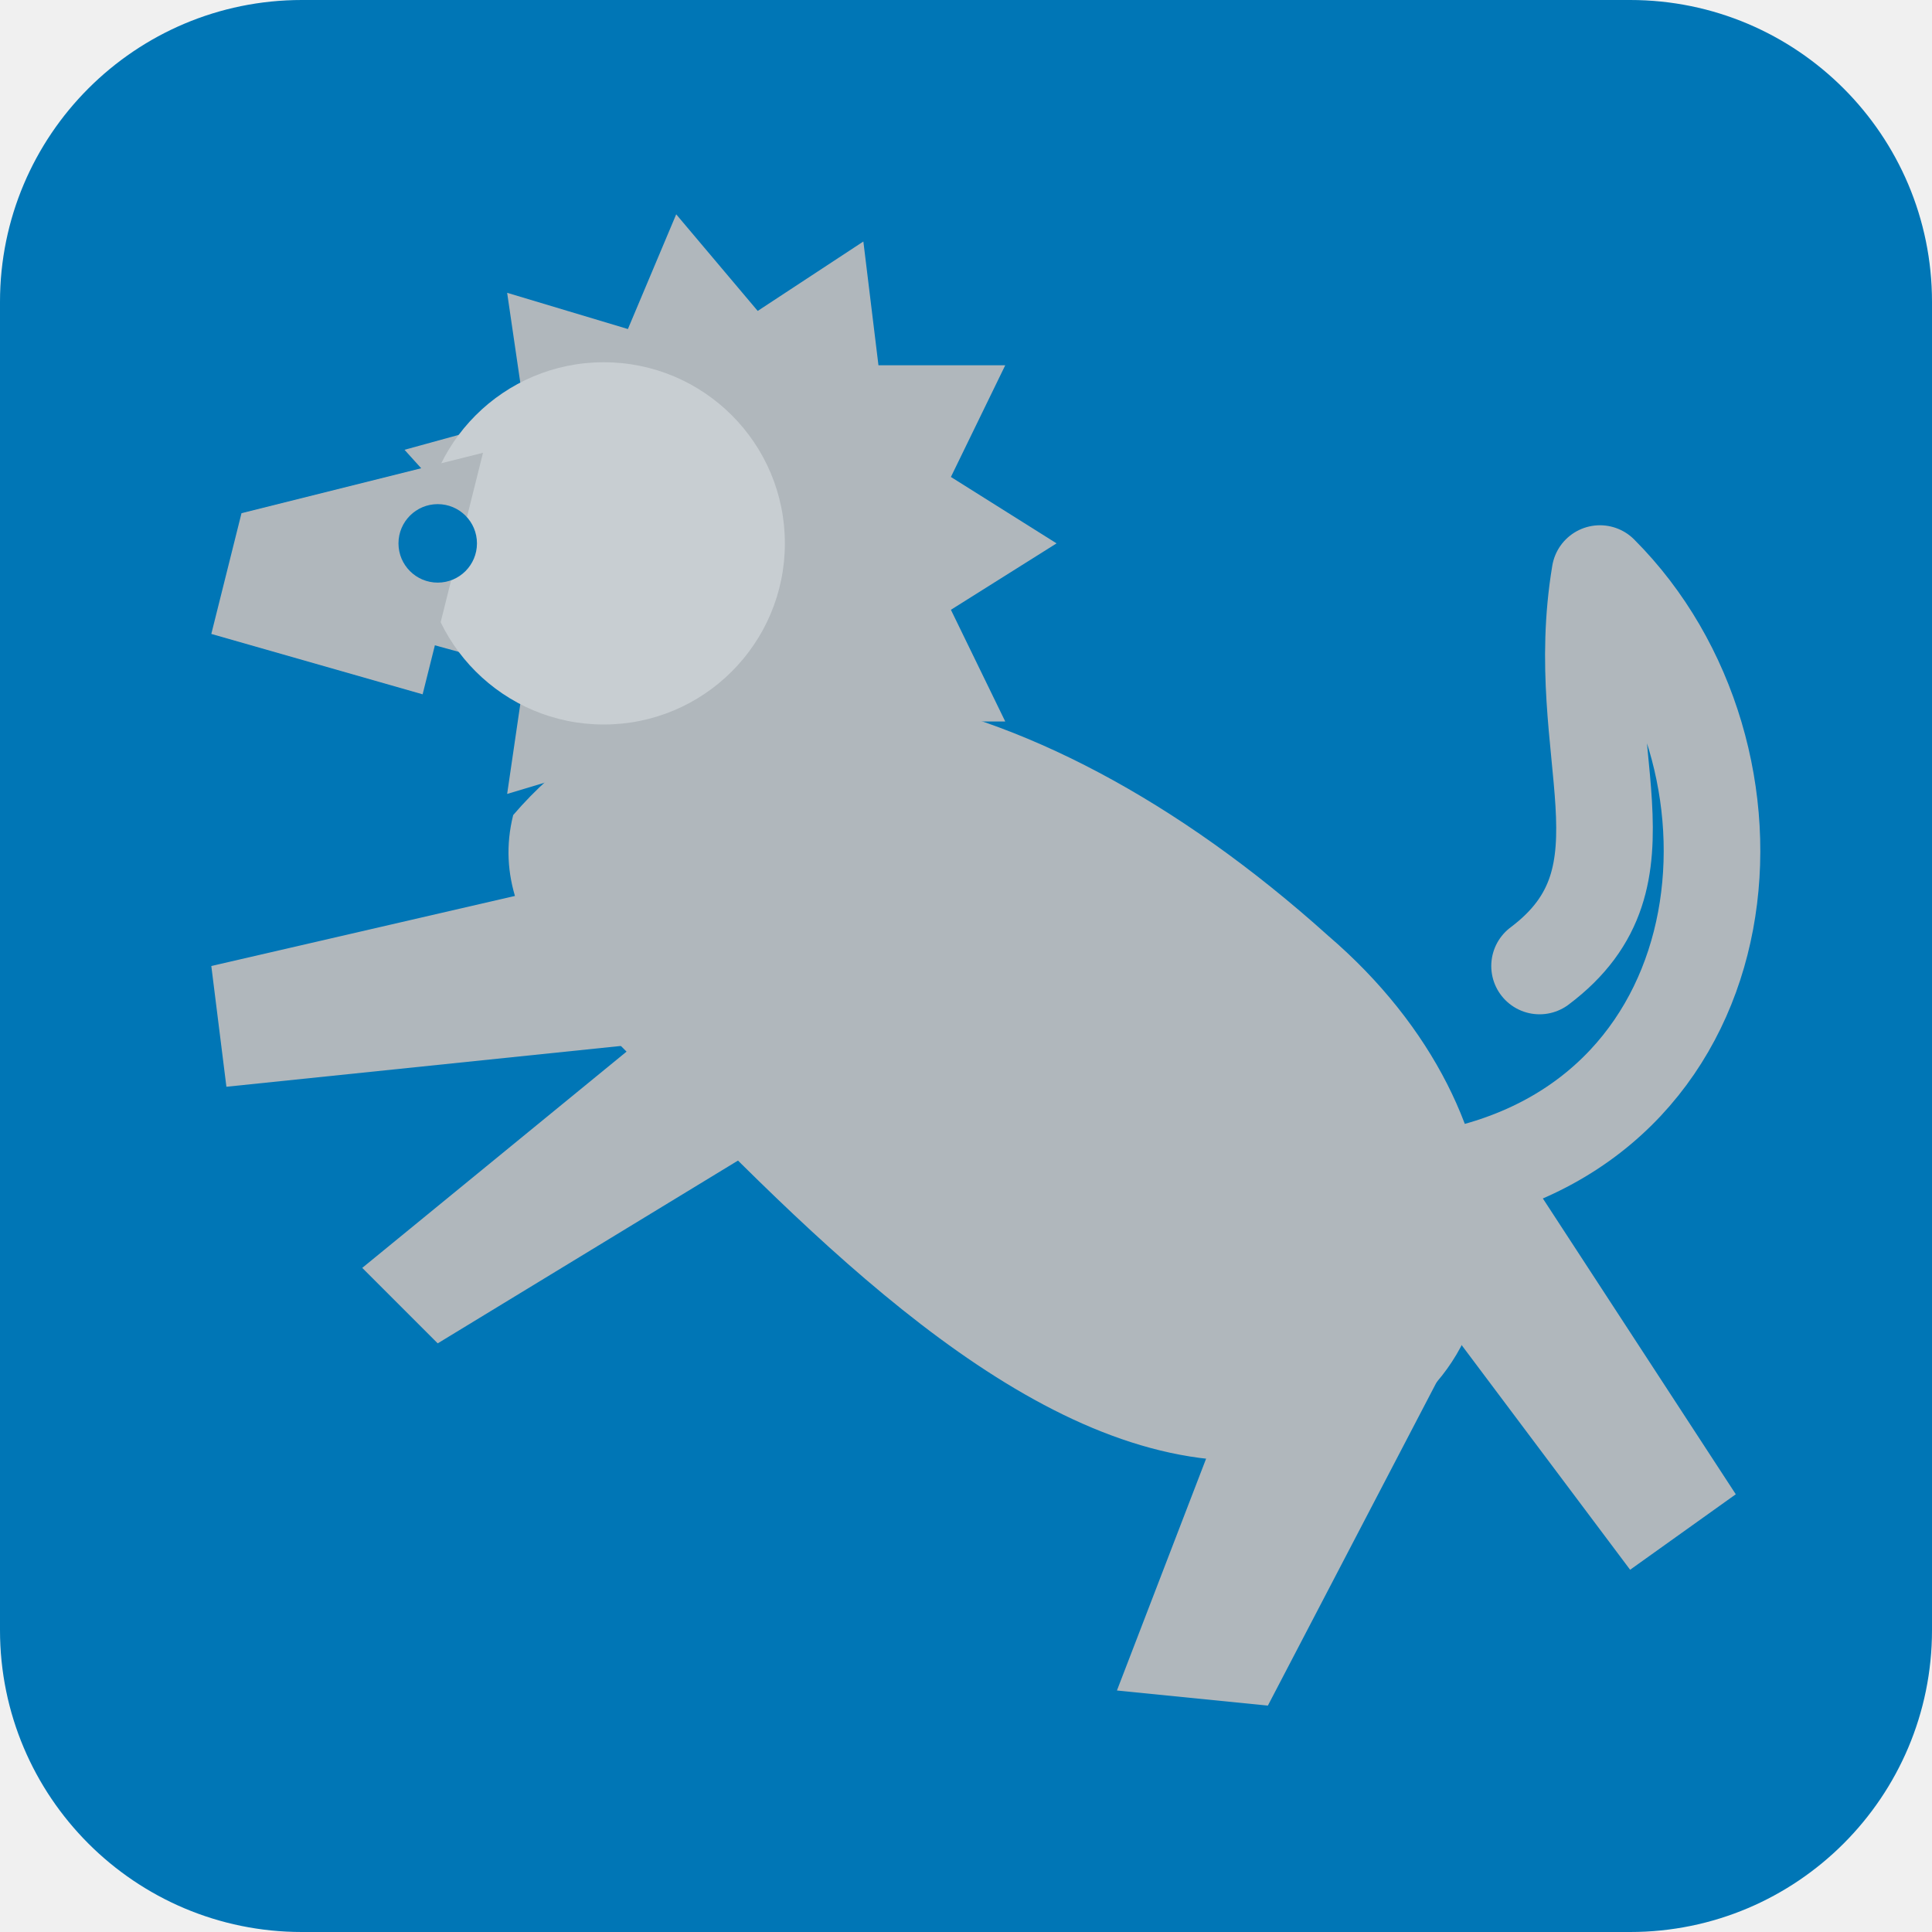
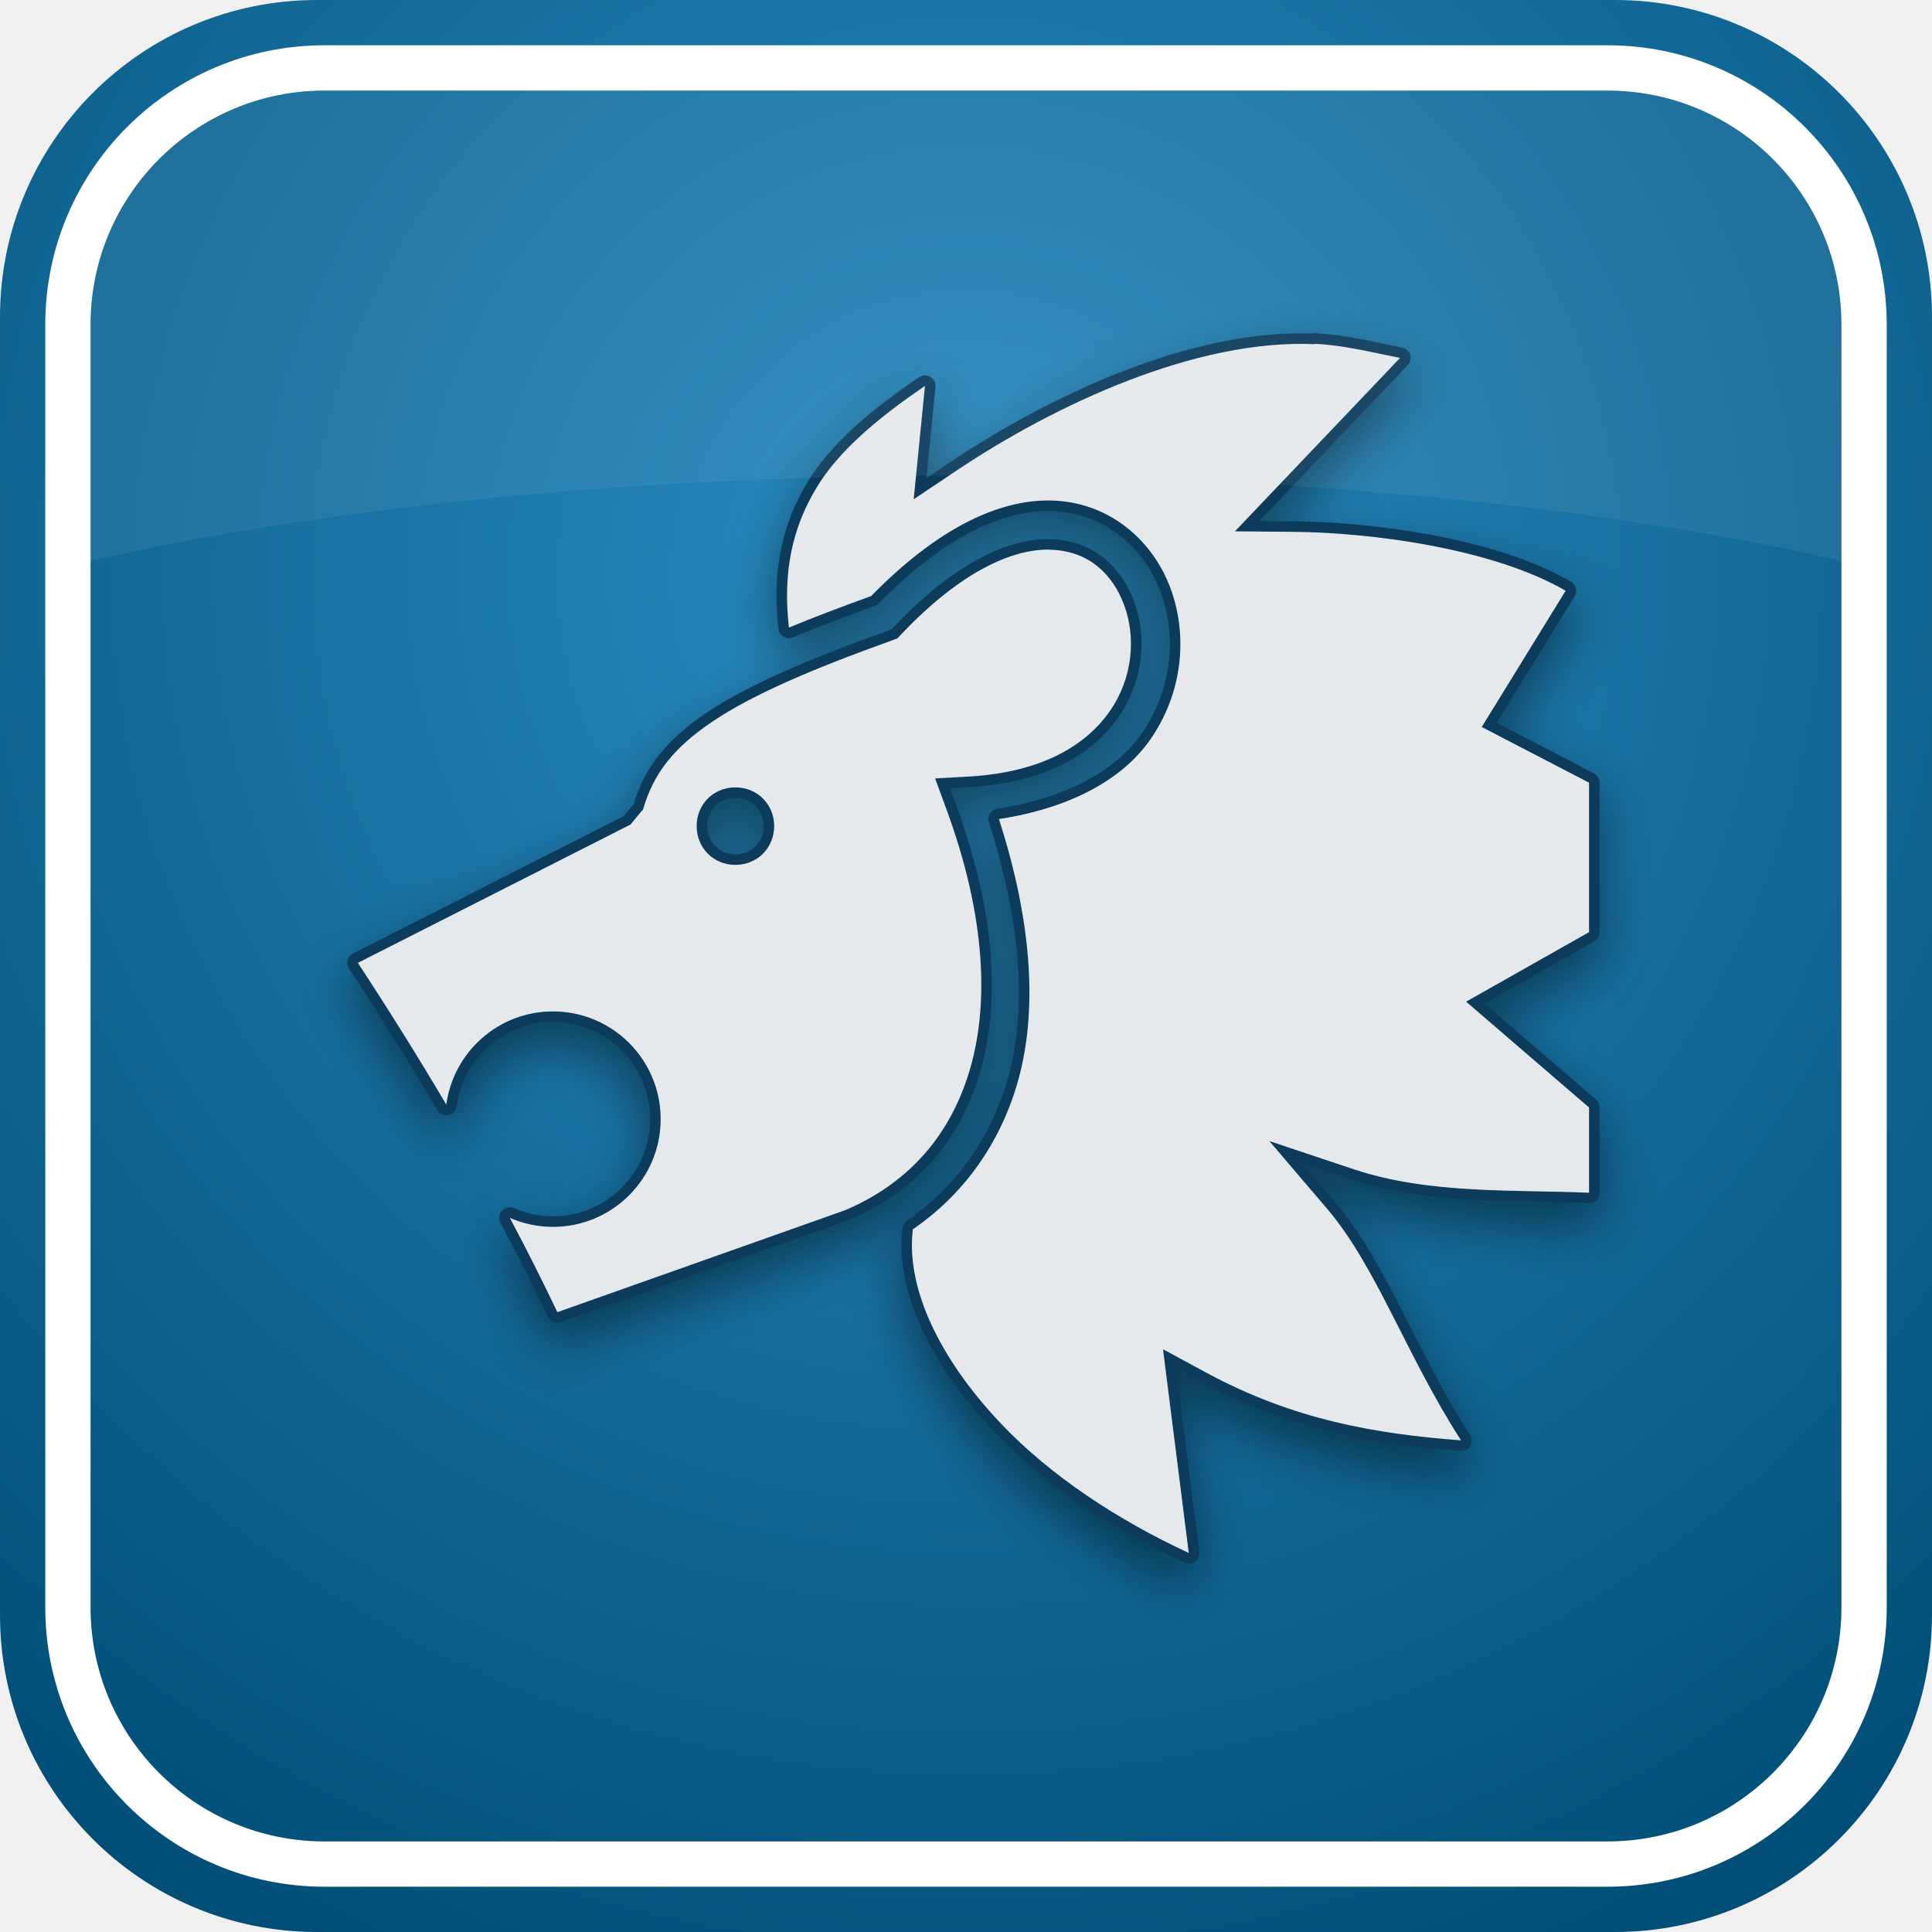
- <svg xmlns="http://www.w3.org/2000/svg" viewBox="0 0 64 64" role="img" aria-label="Detroit Lions">
-   <rect width="64" height="64" rx="10" fill="#0076b6" />
-   <g stroke="none" stroke-width="0" stroke-linejoin="round" stroke-linecap="round">
-     <path fill="none" stroke="#b0b7bc" stroke-width="3.2" d="M48 39 C58 37 59 25 53 19 C52 25 55 29 51 32" />
-     <path fill="#b0b7bc" d="M42 43 L37 56 L42 56.5 L48 45 Z" />
-     <path fill="#b0b7bc" d="M45 40 L54 52 L57.5 49.5 L50 38 Z" />
-     <path fill="#b0b7bc" d="M17 27 C23 20 34 22 44 31 C51 37 51 46 44 48 C37 50 30 44 24 38 C20 34 16 31 17 27 Z" />
-     <path fill="#b0b7bc" d="M20 29 L7 32 L7.5 36 L22 34.5 Z" />
-     <path fill="#b0b7bc" d="M23 33 L12 42 L14.5 44.5 L26 37.5 Z" />
-     <path fill="#b0b7bc" d="M35.0 18.0 L31.5 20.2 L33.3 23.9 L29.1 23.9 L28.6 28.0 L25.1 25.7 L22.4 28.9 L20.8 25.1 L16.8 26.3 L17.4 22.2 L13.4 21.1 L16.2 18.0 L13.4 14.9 L17.4 13.8 L16.8 9.7 L20.8 10.9 L22.4 7.1 L25.1 10.3 L28.6 8.0 L29.1 12.1 L33.3 12.1 L31.5 15.8 Z" />
-     <circle fill="#c8ced2" stroke="none" cx="20" cy="18" r="6" />
-     <path fill="#b0b7bc" d="M16 15 L8 17 L7 21 L14 23 Z" />
+ <svg xmlns="http://www.w3.org/2000/svg" viewBox="0 0 512 512" role="img" aria-label="Detroit Lions">
+   <defs>
+     <radialGradient id="f" cx="50%" cy="30%" r="80%">
+       <stop offset="0" stop-color="#298cc2" />
+       <stop offset="1" stop-color="#004d76" />
+     </radialGradient>
+     <filter id="s" x="-10%" y="-10%" width="120%" height="120%">
+       <feDropShadow dx="0" dy="6" stdDeviation="7" flood-color="#000" flood-opacity="0.45" />
+     </filter>
+   </defs>
+   <rect width="512" height="512" rx="84" fill="url(#f)" />
+   <rect x="18" y="18" width="476" height="476" rx="68" fill="none" stroke="#ffffff" stroke-width="12" />
+   <g filter="url(#s)">
+     <g transform="translate(76.8 76.8) scale(0.7) translate(512 0) scale(-1 1) ">
+       <g fill="#0b3a5b" stroke="#0b3a5b" stroke-width="8" stroke-linejoin="round">
+         <path d="M123.885 20.447c-10.348.467-21.337 3.146-32.194 5.366l62.492 65.628l-21.645.188c-29.376.187-75.695 6.154-103.555 22.303l31.756 51.576l-40.625 21.098v56.577l46.54 26.32l-46.54 40.076v32.268c28.217-1.233 60.63.636 89.135-8.907l31.902-10.658l-21.828 25.586c-18.76 22-29.782 55.133-50.736 87.713c31.91-2.394 63.352-7.65 96.8-25.81l16.026-8.683l-9.746 77.124c26.333-12.19 52.103-28.923 71.178-49.055c22.683-23.94 35.713-50.49 33.36-72.71l-.074-.75c-18.488-12.687-32.26-31.173-39.236-54.18c-8.414-27.753-5.867-62.33 6.643-101.145c-26.406-4.04-46.536-14.637-57.307-30.11c-12.33-17.716-14.222-39.26-7.738-57.018s22.29-32.165 43.437-33.4c20.558-1.195 44.48 10.033 69.972 36.102c11.368 4.11 21.73 8.034 31.14 11.94c2.434-21.395-1.46-38.033-10.408-52.9c-8.41-13.975-23.217-26.43-41.1-38.582l4.27 42.888l-16.425-10.985C222.37 43.57 168.973 18.49 123.885 20.597l.002-.225zm100.387 77.997c-.436.008-.866 0-1.29 0h-.002c-13.54.785-22.545 9.105-26.937 21.135c-4.393 12.03-3.243 27.353 5.51 39.93c8.755 12.576 25.128 23.158 53.548 24.784l12.595.69l-4.344 11.827c-14.837 40.46-16.242 73.928-8.577 99.212c7.66 25.267 24.04 42.795 47.305 52.56h.037l108.59 38.474c5.65-11.9 11.672-23.813 17.988-35.71a40.6 40.6 0 0 1-16.32 3.41c-22.52 0-40.78-18.262-40.78-40.782c0-22.518 18.26-40.78 40.78-40.78c20.66 0 37.697 15.373 40.373 35.3c10.666-18.062 21.885-36 33.48-53.683l-103.224-52.377l-4.746-5.732c-3.93-13.556-11.515-23.32-26.39-33.324c-14.876-10.002-37.034-19.57-67.784-30.623l-2.08-.767l-1.53-1.607c-23.283-24.532-42.7-32.278-56.202-32.024zm119.04 89.93c8.272 0 14.657 6.387 14.657 14.657c0 8.274-6.387 14.688-14.658 14.688c-8.27 0-14.687-6.414-14.687-14.687c0-8.27 6.416-14.655 14.687-14.655z" />
+       </g>
+       <g fill="#e6e9eb">
+         <path d="M123.885 20.447c-10.348.467-21.337 3.146-32.194 5.366l62.492 65.628l-21.645.188c-29.376.187-75.695 6.154-103.555 22.303l31.756 51.576l-40.625 21.098v56.577l46.54 26.32l-46.54 40.076v32.268c28.217-1.233 60.63.636 89.135-8.907l31.902-10.658l-21.828 25.586c-18.76 22-29.782 55.133-50.736 87.713c31.91-2.394 63.352-7.65 96.8-25.81l16.026-8.683l-9.746 77.124c26.333-12.19 52.103-28.923 71.178-49.055c22.683-23.94 35.713-50.49 33.36-72.71l-.074-.75c-18.488-12.687-32.26-31.173-39.236-54.18c-8.414-27.753-5.867-62.33 6.643-101.145c-26.406-4.04-46.536-14.637-57.307-30.11c-12.33-17.716-14.222-39.26-7.738-57.018s22.29-32.165 43.437-33.4c20.558-1.195 44.48 10.033 69.972 36.102c11.368 4.11 21.73 8.034 31.14 11.94c2.434-21.395-1.46-38.033-10.408-52.9c-8.41-13.975-23.217-26.43-41.1-38.582l4.27 42.888l-16.425-10.985C222.37 43.57 168.973 18.49 123.885 20.597l.002-.225zm100.387 77.997c-.436.008-.866 0-1.29 0h-.002c-13.54.785-22.545 9.105-26.937 21.135c-4.393 12.03-3.243 27.353 5.51 39.93c8.755 12.576 25.128 23.158 53.548 24.784l12.595.69l-4.344 11.827c-14.837 40.46-16.242 73.928-8.577 99.212c7.66 25.267 24.04 42.795 47.305 52.56h.037l108.59 38.474c5.65-11.9 11.672-23.813 17.988-35.71a40.6 40.6 0 0 1-16.32 3.41c-22.52 0-40.78-18.262-40.78-40.782c0-22.518 18.26-40.78 40.78-40.78c20.66 0 37.697 15.373 40.373 35.3c10.666-18.062 21.885-36 33.48-53.683l-103.224-52.377l-4.746-5.732c-3.93-13.556-11.515-23.32-26.39-33.324c-14.876-10.002-37.034-19.57-67.784-30.623l-2.08-.767l-1.53-1.607c-23.283-24.532-42.7-32.278-56.202-32.024zm119.04 89.93c8.272 0 14.657 6.387 14.657 14.657c0 8.274-6.387 14.688-14.658 14.688c-8.27 0-14.687-6.414-14.687-14.687c0-8.27 6.416-14.655 14.687-14.655z" />
+       </g>
+     </g>
  </g>
-   <circle cx="14.5" cy="18" r="1.3" fill="#0076b6" />
+   <path d="M84 18 H428 A68 68 0 0 1 494 84 V150 C360 118 152 118 18 150 V84 A68 68 0 0 1 84 18Z" fill="#fff" opacity="0.06" />
</svg>
